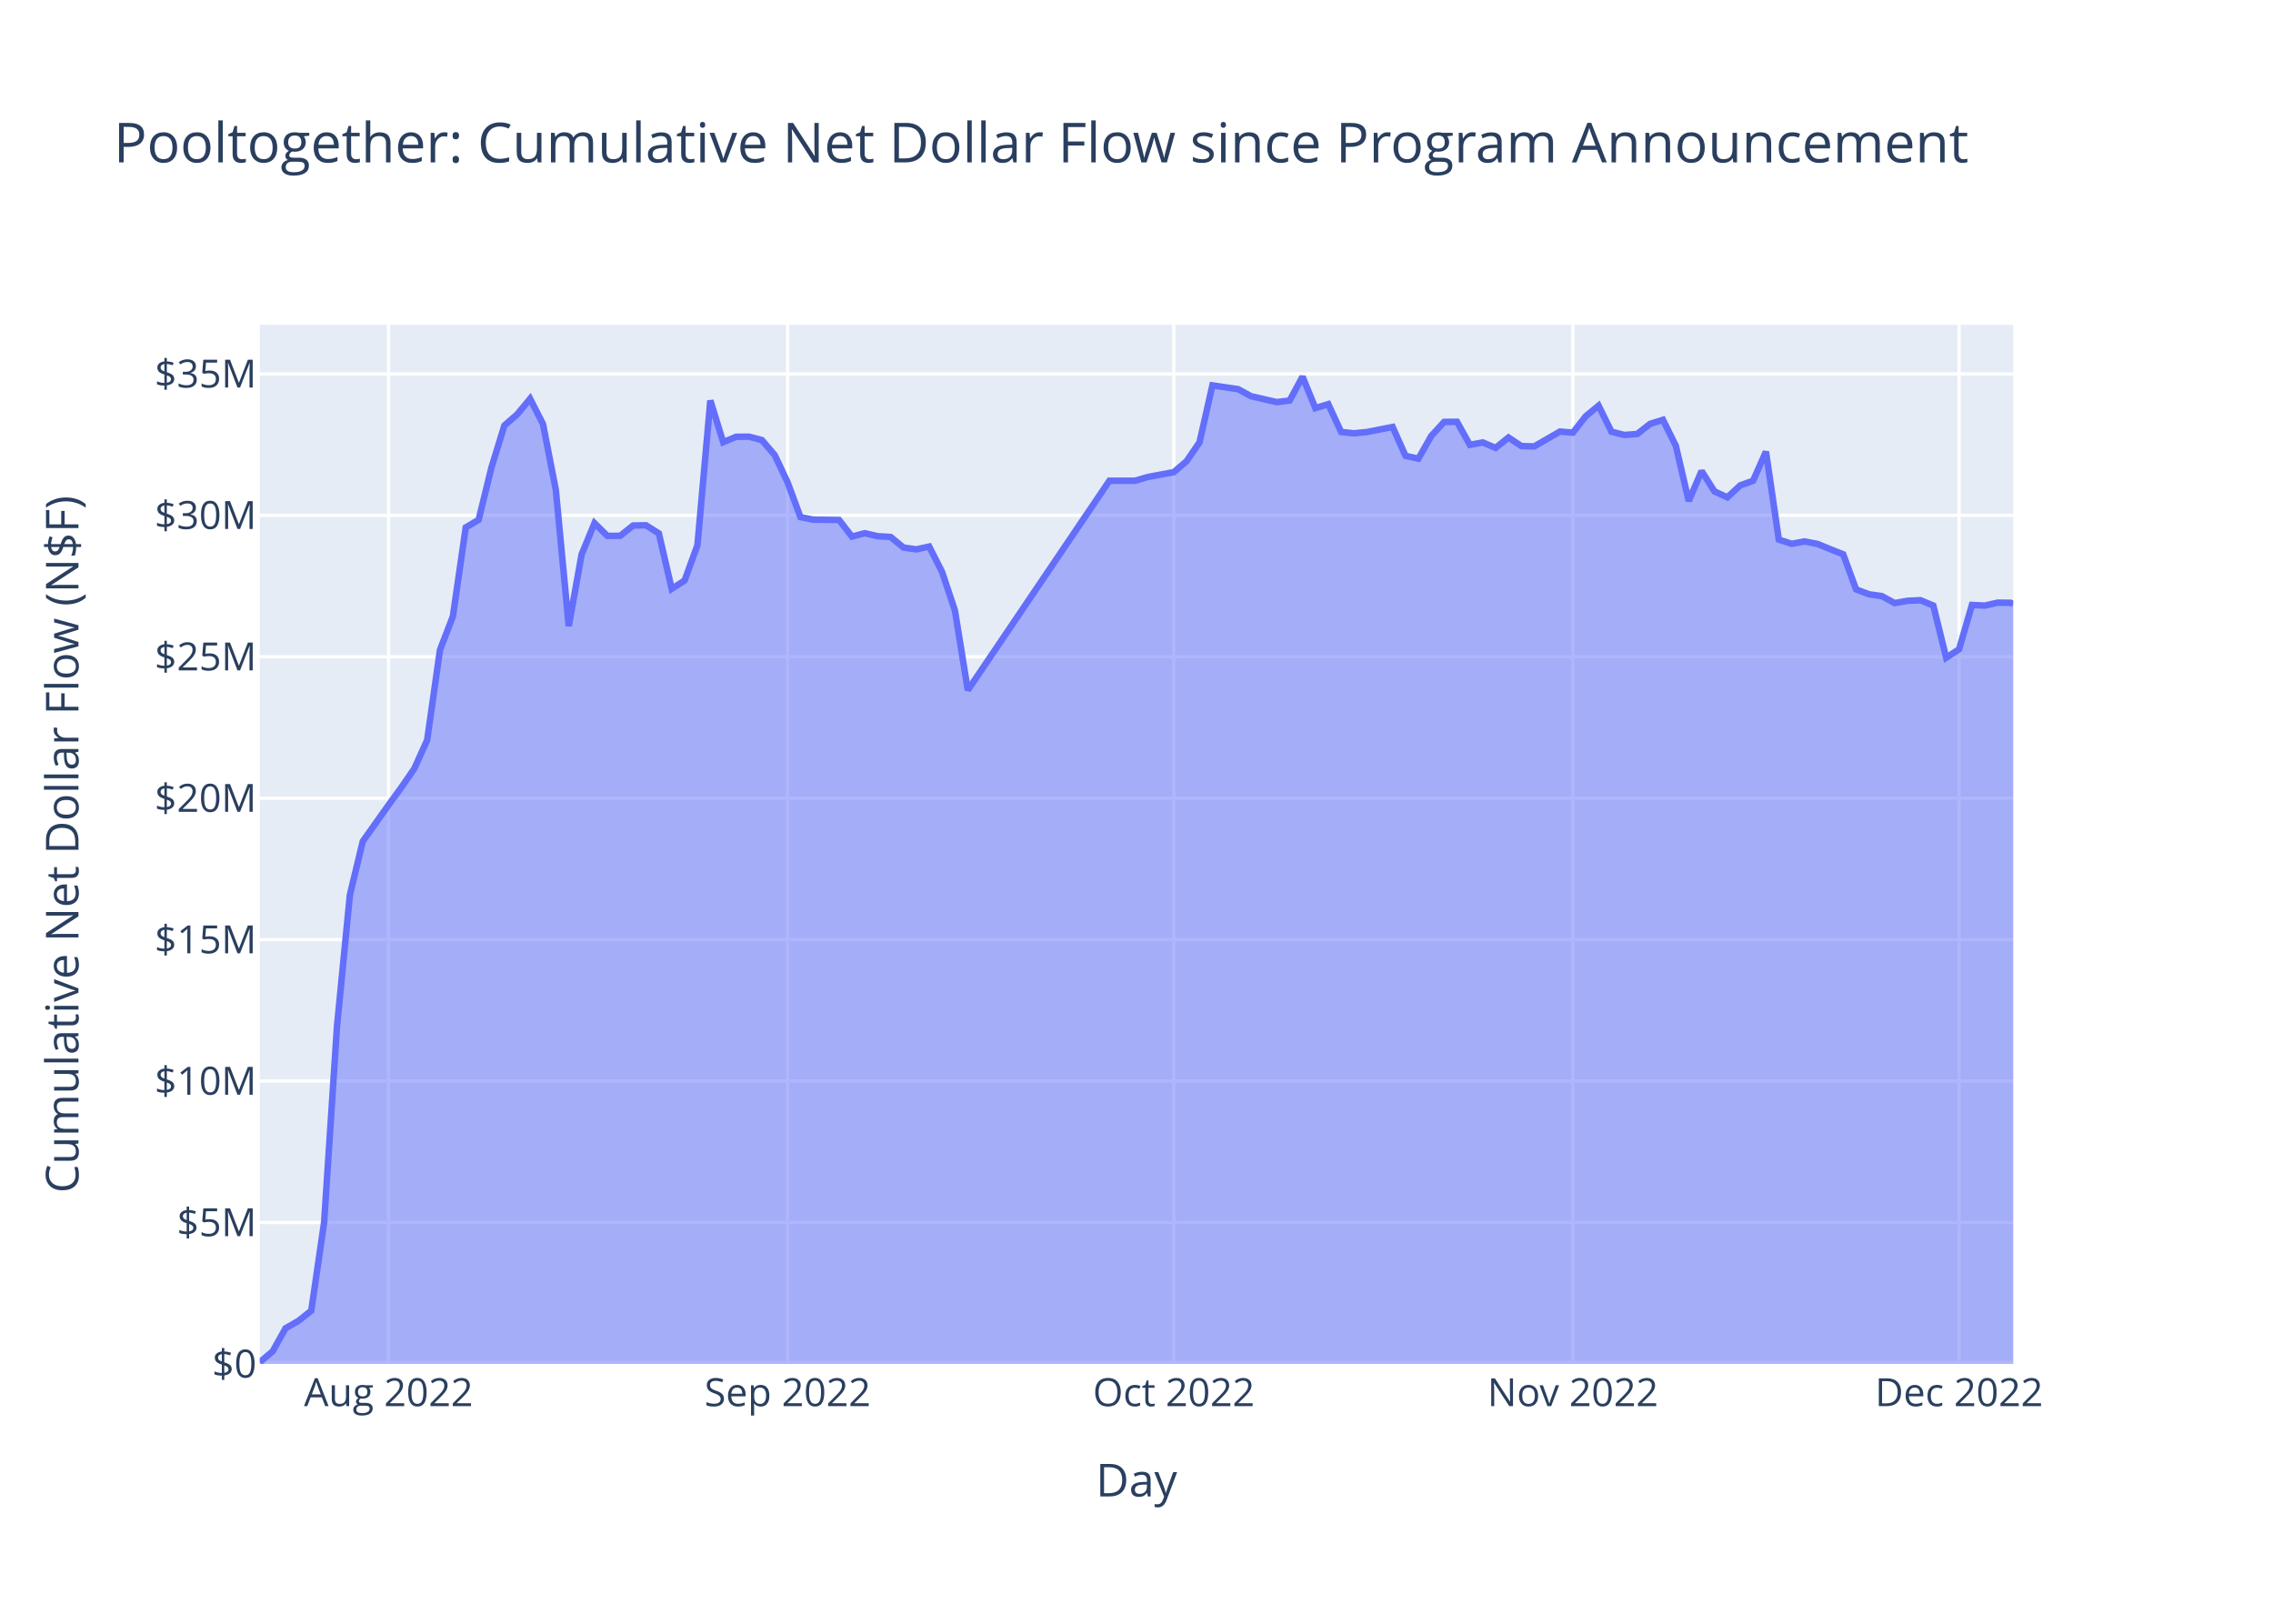
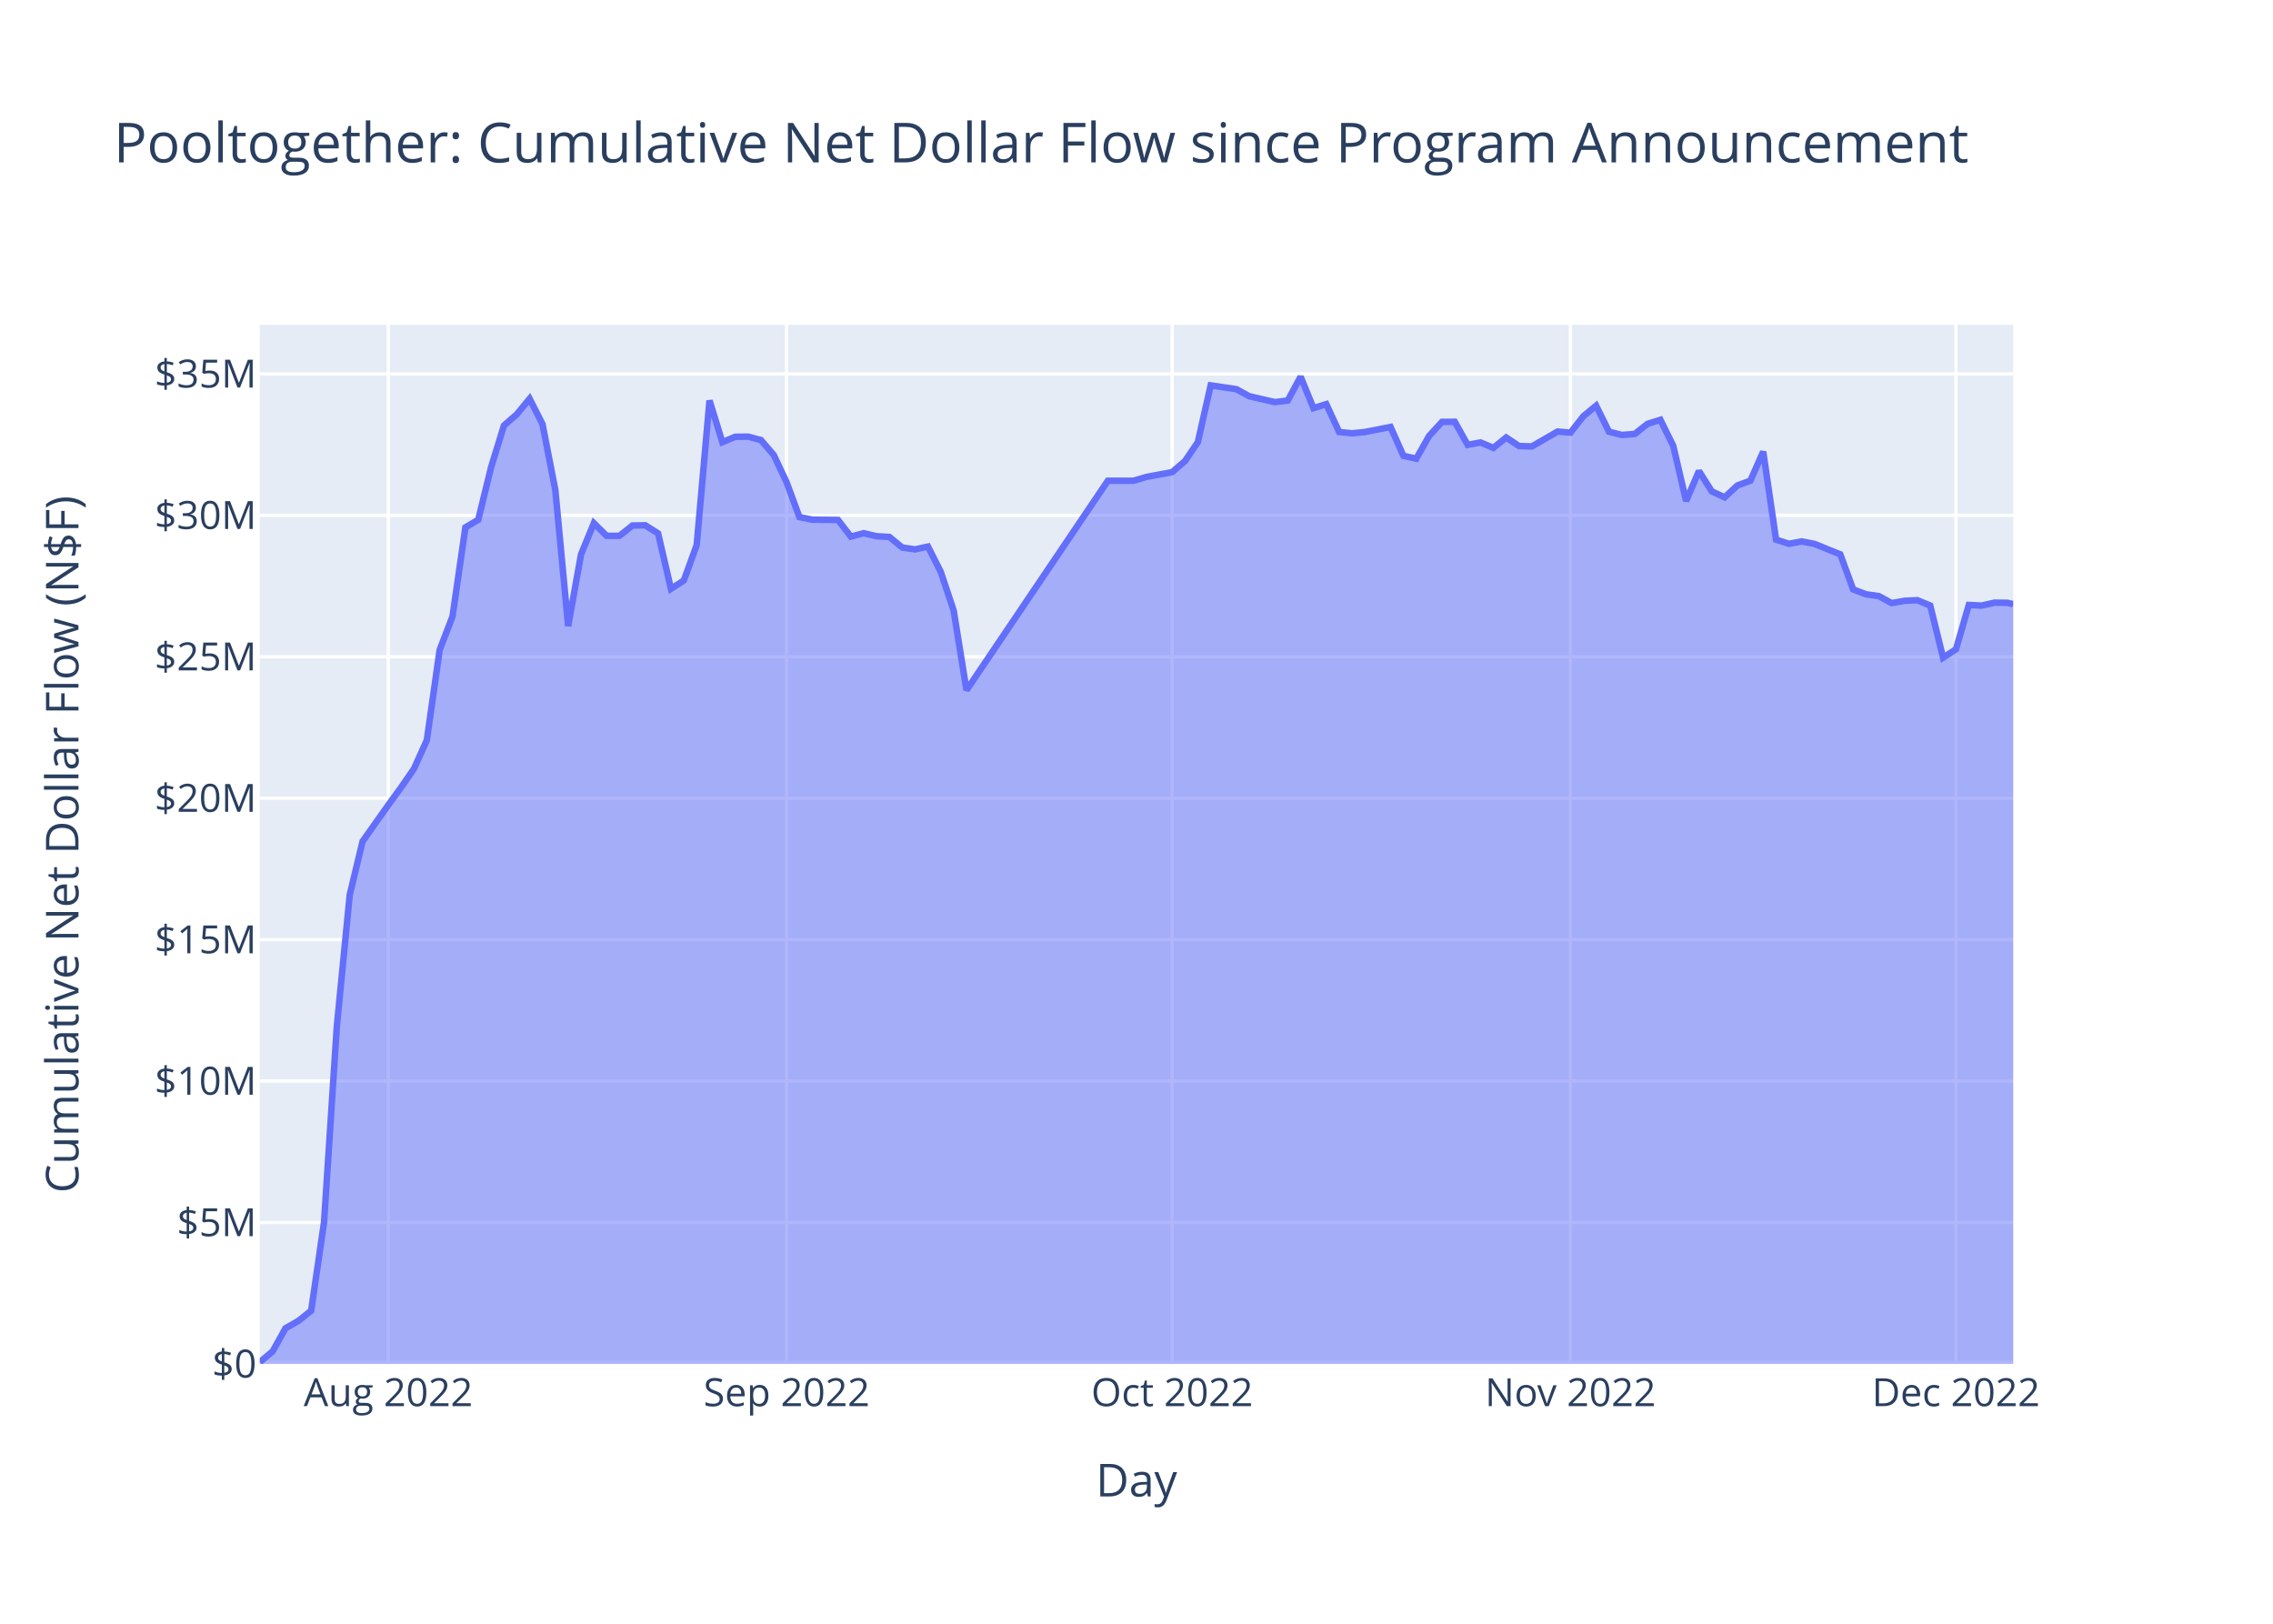
<svg xmlns="http://www.w3.org/2000/svg" class="main-svg" width="700" height="500" style="" viewBox="0 0 700 500">
  <rect x="0" y="0" width="700" height="500" style="fill: rgb(255, 255, 255); fill-opacity: 1;" />
-   <defs id="defs-657ac8">
+   <defs id="defs-5abffa">
    <g class="clips">
-       <clipPath id="clip657ac8xyplot" class="plotclip">
+       <clipPath id="clip5abffaxyplot" class="plotclip">
        <rect width="540" height="320" />
      </clipPath>
-       <clipPath class="axesclip" id="clip657ac8x">
+       <clipPath class="axesclip" id="clip5abffax">
        <rect x="80" y="0" width="540" height="500" />
      </clipPath>
-       <clipPath class="axesclip" id="clip657ac8y">
+       <clipPath class="axesclip" id="clip5abffay">
        <rect x="0" y="100" width="700" height="320" />
      </clipPath>
-       <clipPath class="axesclip" id="clip657ac8xy">
+       <clipPath class="axesclip" id="clip5abffaxy">
        <rect x="80" y="100" width="540" height="320" />
      </clipPath>
    </g>
    <g class="gradients" />
    <g class="patterns" />
  </defs>
  <g class="bglayer">
    <rect class="bg" x="80" y="100" width="540" height="320" style="fill: rgb(229, 236, 246); fill-opacity: 1; stroke-width: 0;" />
  </g>
  <g class="layer-below">
    <g class="imagelayer" />
    <g class="shapelayer" />
  </g>
  <g class="cartesianlayer">
    <g class="subplot xy">
      <g class="layer-subplot">
        <g class="shapelayer" />
        <g class="imagelayer" />
      </g>
      <g class="minor-gridlayer">
        <g class="x" />
        <g class="y" />
      </g>
      <g class="gridlayer">
        <g class="x">
-           <path class="xgrid crisp" transform="translate(119.65,0)" d="M0,100v320" style="stroke: rgb(255, 255, 255); stroke-opacity: 1; stroke-width: 1px;" />
-           <path class="xgrid crisp" transform="translate(242.55,0)" d="M0,100v320" style="stroke: rgb(255, 255, 255); stroke-opacity: 1; stroke-width: 1px;" />
-           <path class="xgrid crisp" transform="translate(361.48,0)" d="M0,100v320" style="stroke: rgb(255, 255, 255); stroke-opacity: 1; stroke-width: 1px;" />
-           <path class="xgrid crisp" transform="translate(484.38,0)" d="M0,100v320" style="stroke: rgb(255, 255, 255); stroke-opacity: 1; stroke-width: 1px;" />
-           <path class="xgrid crisp" transform="translate(603.32,0)" d="M0,100v320" style="stroke: rgb(255, 255, 255); stroke-opacity: 1; stroke-width: 1px;" />
+           <path class="xgrid crisp" transform="translate(119.57,0)" d="M0,100v320" style="stroke: rgb(255, 255, 255); stroke-opacity: 1; stroke-width: 1px;" />
+           <path class="xgrid crisp" transform="translate(242.25,0)" d="M0,100v320" style="stroke: rgb(255, 255, 255); stroke-opacity: 1; stroke-width: 1px;" />
+           <path class="xgrid crisp" transform="translate(360.97,0)" d="M0,100v320" style="stroke: rgb(255, 255, 255); stroke-opacity: 1; stroke-width: 1px;" />
+           <path class="xgrid crisp" transform="translate(483.64,0)" d="M0,100v320" style="stroke: rgb(255, 255, 255); stroke-opacity: 1; stroke-width: 1px;" />
+           <path class="xgrid crisp" transform="translate(602.36,0)" d="M0,100v320" style="stroke: rgb(255, 255, 255); stroke-opacity: 1; stroke-width: 1px;" />
        </g>
        <g class="y">
          <path class="ygrid crisp" transform="translate(0,376.45)" d="M80,0h540" style="stroke: rgb(255, 255, 255); stroke-opacity: 1; stroke-width: 1px;" />
          <path class="ygrid crisp" transform="translate(0,332.89)" d="M80,0h540" style="stroke: rgb(255, 255, 255); stroke-opacity: 1; stroke-width: 1px;" />
          <path class="ygrid crisp" transform="translate(0,289.34)" d="M80,0h540" style="stroke: rgb(255, 255, 255); stroke-opacity: 1; stroke-width: 1px;" />
          <path class="ygrid crisp" transform="translate(0,245.79)" d="M80,0h540" style="stroke: rgb(255, 255, 255); stroke-opacity: 1; stroke-width: 1px;" />
          <path class="ygrid crisp" transform="translate(0,202.23)" d="M80,0h540" style="stroke: rgb(255, 255, 255); stroke-opacity: 1; stroke-width: 1px;" />
          <path class="ygrid crisp" transform="translate(0,158.68)" d="M80,0h540" style="stroke: rgb(255, 255, 255); stroke-opacity: 1; stroke-width: 1px;" />
          <path class="ygrid crisp" transform="translate(0,115.13)" d="M80,0h540" style="stroke: rgb(255, 255, 255); stroke-opacity: 1; stroke-width: 1px;" />
        </g>
      </g>
      <g class="zerolinelayer">
        <path class="yzl zl crisp" transform="translate(0,420)" d="M80,0h540" style="stroke: rgb(255, 255, 255); stroke-opacity: 1; stroke-width: 2px;" />
      </g>
      <path class="xlines-below" />
      <path class="ylines-below" />
      <g class="overlines-below" />
      <g class="xaxislayer-below" />
      <g class="yaxislayer-below" />
      <g class="overaxes-below" />
-       <g class="plot" transform="translate(80,100)" clip-path="url(#clip657ac8xyplot)">
+       <g class="plot" transform="translate(80,100)" clip-path="url(#clip5abffaxyplot)">
        <g class="scatterlayer mlayer">
-           <g class="trace scatter tracee868df" style="stroke-miterlimit: 2;">
+           <g class="trace scatter trace2d64fa" style="stroke-miterlimit: 2;">
            <g class="fills">
              <g>
-                 <path class="js-fill" d="M540,320L0,320L0,319.45L3.96,316.13L7.93,309.02L11.89,306.75L15.86,303.6L19.82,276.37L23.79,215.96L27.75,175.57L31.72,159.08L39.65,147.9L43.61,142.46L47.57,136.72L51.54,127.93L55.5,100.12L59.47,89.81L63.43,62.41L67.4,60.08L71.36,43.93L75.33,31.03L79.29,27.58L83.25,22.79L87.22,30.58L91.18,50.89L95.15,92.79L99.11,70.74L103.08,61.1L107.04,65.01L111.01,64.99L114.97,61.82L118.94,61.75L122.9,64.25L126.86,81.31L130.83,78.75L134.79,67.86L138.76,23.33L142.72,36.16L146.69,34.5L150.65,34.46L154.62,35.5L158.58,40.11L162.55,48.52L166.51,59.24L170.47,60.02L178.4,60.11L182.37,65.23L186.33,64.19L190.3,65.12L194.26,65.34L198.23,68.6L202.19,69.17L206.16,68.3L210.12,76.11L214.08,87.99L218.05,112.53L261.66,48.03L269.59,48.03L273.55,46.86L281.48,45.39L285.45,41.99L289.41,36.18L293.37,18.68L301.3,19.83L305.27,22.01L313.2,23.82L317.16,23.34L321.13,16L325.09,25.67L329.06,24.45L333.02,33.01L336.98,33.43L340.95,33.03L348.88,31.48L352.84,40.36L356.81,41.24L360.77,34.25L364.74,29.92L368.7,29.88L372.67,36.98L376.63,36.24L380.59,37.92L384.56,34.72L388.52,37.35L392.49,37.46L400.42,32.89L404.38,33.23L408.35,28.18L412.31,24.92L416.27,32.94L420.24,33.93L424.2,33.64L428.17,30.52L432.13,29.27L436.1,37.3L440.06,54.27L444.03,45.05L447.99,51.31L451.96,53.14L455.92,49.47L459.88,48.03L463.85,39.08L467.81,66.16L471.78,67.45L475.74,66.72L479.71,67.49L483.67,69.11L487.64,70.69L491.6,81.48L495.57,83L499.53,83.56L503.49,85.71L507.46,85L511.42,84.82L515.39,86.47L519.35,102.52L523.32,99.93L527.28,86.29L531.25,86.48L535.21,85.57L539.18,85.62L540,85.92" style="fill: rgb(99, 110, 250); fill-opacity: 0.5; stroke-width: 0;" />
+                 <path class="js-fill" d="M540,320L0,320L0,319.45L3.96,316.13L7.91,309.02L11.87,306.75L15.83,303.6L19.79,276.37L23.74,215.96L27.7,175.57L31.66,159.08L39.57,147.9L43.53,142.46L47.49,136.72L51.44,127.93L55.4,100.12L59.36,89.81L63.32,62.41L67.27,60.08L71.23,43.93L75.19,31.03L79.15,27.58L83.1,22.79L87.06,30.58L91.02,50.89L94.97,92.79L98.93,70.74L102.89,61.1L106.85,65.01L110.8,64.99L114.76,61.82L118.72,61.75L122.67,64.25L126.63,81.31L130.59,78.75L134.55,67.86L138.5,23.33L142.46,36.16L146.42,34.5L150.38,34.46L154.33,35.5L158.29,40.11L162.25,48.52L166.2,59.24L170.16,60.02L178.08,60.11L182.03,65.23L185.99,64.19L189.95,65.12L193.91,65.34L197.86,68.6L201.82,69.17L205.78,68.3L209.73,76.11L213.69,87.99L217.65,112.53L261.18,48.03L269.09,48.03L273.05,46.86L280.97,45.39L284.92,41.99L288.88,36.18L292.84,18.68L300.75,19.83L304.71,22.01L312.62,23.82L316.58,23.34L320.54,16L324.5,25.67L328.45,24.45L332.41,33.01L336.37,33.43L340.32,33.03L348.24,31.48L352.2,40.36L356.15,41.24L360.11,34.25L364.07,29.92L368.02,29.88L371.98,36.98L375.94,36.24L379.9,37.92L383.85,34.72L387.81,37.35L391.77,37.46L399.68,32.89L403.64,33.23L407.6,28.18L411.55,24.92L415.51,32.94L419.47,33.93L423.43,33.64L427.38,30.52L431.34,29.27L435.3,37.3L439.26,54.27L443.21,45.05L447.17,51.31L451.13,53.14L455.08,49.47L459.04,48.03L463,39.08L466.96,66.16L470.91,67.45L474.87,66.72L478.83,67.49L482.79,69.11L486.74,70.69L490.7,81.48L494.66,83L498.61,83.56L502.57,85.71L506.53,85L510.49,84.82L514.44,86.47L518.4,102.52L522.36,99.93L526.32,86.29L530.27,86.48L534.23,85.57L538.19,85.62L540,86.03" style="fill: rgb(99, 110, 250); fill-opacity: 0.5; stroke-width: 0;" />
              </g>
            </g>
            <g class="errorbars" />
            <g class="lines">
-               <path class="js-line" d="M0,319.45L3.96,316.13L7.93,309.02L11.89,306.75L15.86,303.6L19.82,276.37L23.79,215.96L27.75,175.57L31.72,159.08L39.65,147.9L43.61,142.46L47.57,136.72L51.54,127.93L55.5,100.12L59.47,89.81L63.43,62.41L67.4,60.08L71.36,43.93L75.33,31.03L79.29,27.58L83.25,22.79L87.22,30.58L91.18,50.89L95.15,92.79L99.11,70.74L103.08,61.1L107.04,65.01L111.01,64.99L114.97,61.82L118.94,61.75L122.9,64.25L126.86,81.31L130.83,78.75L134.79,67.86L138.76,23.33L142.72,36.16L146.69,34.5L150.65,34.46L154.62,35.5L158.58,40.11L162.55,48.52L166.51,59.24L170.47,60.02L178.4,60.11L182.37,65.23L186.33,64.19L190.3,65.12L194.26,65.34L198.23,68.6L202.19,69.17L206.16,68.3L210.12,76.11L214.08,87.99L218.05,112.53L261.66,48.03L269.59,48.03L273.55,46.86L281.48,45.39L285.45,41.99L289.41,36.18L293.37,18.68L301.3,19.83L305.27,22.01L313.2,23.82L317.16,23.34L321.13,16L325.09,25.67L329.06,24.45L333.02,33.01L336.98,33.43L340.95,33.03L348.88,31.48L352.84,40.36L356.81,41.24L360.77,34.25L364.74,29.92L368.7,29.88L372.67,36.98L376.63,36.24L380.59,37.92L384.56,34.72L388.52,37.35L392.49,37.46L400.42,32.89L404.38,33.23L408.35,28.18L412.31,24.92L416.27,32.94L420.24,33.93L424.2,33.64L428.17,30.52L432.13,29.27L436.1,37.3L440.06,54.27L444.03,45.05L447.99,51.31L451.96,53.14L455.92,49.47L459.88,48.03L463.85,39.08L467.81,66.16L471.78,67.45L475.74,66.72L479.71,67.49L483.67,69.11L487.64,70.69L491.6,81.48L495.57,83L499.53,83.56L503.49,85.71L507.46,85L511.42,84.82L515.39,86.47L519.35,102.52L523.32,99.93L527.28,86.29L531.25,86.48L535.21,85.57L539.18,85.62L540,85.92" style="vector-effect: non-scaling-stroke; fill: none; stroke: rgb(99, 110, 250); stroke-opacity: 1; stroke-width: 2px; opacity: 1;" />
+               <path class="js-line" d="M0,319.45L3.96,316.13L7.91,309.02L11.87,306.75L15.83,303.6L19.79,276.37L23.74,215.96L27.7,175.57L31.66,159.08L39.57,147.9L43.53,142.46L47.49,136.72L51.44,127.93L55.4,100.12L59.36,89.81L63.32,62.41L67.27,60.08L71.23,43.93L75.19,31.03L79.15,27.58L83.1,22.79L87.06,30.58L91.02,50.89L94.97,92.79L98.93,70.74L102.89,61.1L106.85,65.01L110.8,64.99L114.76,61.82L118.72,61.75L122.67,64.25L126.63,81.31L130.59,78.75L134.55,67.86L138.5,23.33L142.46,36.16L146.42,34.5L150.38,34.46L154.33,35.5L158.29,40.11L162.25,48.52L166.2,59.24L170.16,60.02L178.08,60.11L182.03,65.23L185.99,64.19L189.95,65.12L193.91,65.34L197.86,68.6L201.82,69.17L205.78,68.3L209.73,76.11L213.69,87.99L217.65,112.53L261.18,48.03L269.09,48.03L273.05,46.86L280.97,45.39L284.92,41.99L288.88,36.18L292.84,18.68L300.75,19.83L304.71,22.01L312.62,23.82L316.58,23.34L320.54,16L324.5,25.67L328.45,24.45L332.41,33.01L336.37,33.43L340.32,33.03L348.24,31.48L352.2,40.36L356.15,41.24L360.11,34.25L364.07,29.92L368.02,29.88L371.98,36.98L375.94,36.24L379.9,37.92L383.85,34.72L387.81,37.35L391.77,37.46L399.68,32.89L403.64,33.23L407.6,28.18L411.55,24.92L415.51,32.94L419.47,33.93L423.43,33.64L427.38,30.52L431.34,29.27L435.3,37.3L439.26,54.27L443.21,45.05L447.17,51.31L451.13,53.14L455.08,49.47L459.04,48.03L463,39.08L466.96,66.16L470.91,67.45L474.87,66.72L478.83,67.49L482.79,69.11L486.74,70.69L490.7,81.48L494.66,83L498.61,83.56L502.57,85.71L506.53,85L510.49,84.82L514.44,86.47L518.4,102.52L522.36,99.93L526.32,86.29L530.27,86.48L534.23,85.57L538.19,85.62L540,86.03" style="vector-effect: non-scaling-stroke; fill: none; stroke: rgb(99, 110, 250); stroke-opacity: 1; stroke-width: 2px; opacity: 1;" />
            </g>
            <g class="points" />
            <g class="text" />
          </g>
        </g>
      </g>
      <g class="overplot" />
      <path class="xlines-above crisp" d="M0,0" style="fill: none;" />
      <path class="ylines-above crisp" d="M0,0" style="fill: none;" />
      <g class="overlines-above" />
      <g class="xaxislayer-above">
        <g class="xtick">
-           <text text-anchor="middle" x="0" y="433" transform="translate(119.65,0)" style="font-family: 'Open Sans', verdana, arial, sans-serif; font-size: 12px; fill: rgb(42, 63, 95); fill-opacity: 1; white-space: pre; opacity: 1;">Aug 2022</text>
+           <text text-anchor="middle" x="0" y="433" transform="translate(119.57,0)" style="font-family: 'Open Sans', verdana, arial, sans-serif; font-size: 12px; fill: rgb(42, 63, 95); fill-opacity: 1; white-space: pre; opacity: 1;">Aug 2022</text>
        </g>
        <g class="xtick">
-           <text text-anchor="middle" x="0" y="433" style="font-family: 'Open Sans', verdana, arial, sans-serif; font-size: 12px; fill: rgb(42, 63, 95); fill-opacity: 1; white-space: pre; opacity: 1;" transform="translate(242.55,0)">Sep 2022</text>
+           <text text-anchor="middle" x="0" y="433" style="font-family: 'Open Sans', verdana, arial, sans-serif; font-size: 12px; fill: rgb(42, 63, 95); fill-opacity: 1; white-space: pre; opacity: 1;" transform="translate(242.25,0)">Sep 2022</text>
        </g>
        <g class="xtick">
-           <text text-anchor="middle" x="0" y="433" style="font-family: 'Open Sans', verdana, arial, sans-serif; font-size: 12px; fill: rgb(42, 63, 95); fill-opacity: 1; white-space: pre; opacity: 1;" transform="translate(361.48,0)">Oct 2022</text>
+           <text text-anchor="middle" x="0" y="433" style="font-family: 'Open Sans', verdana, arial, sans-serif; font-size: 12px; fill: rgb(42, 63, 95); fill-opacity: 1; white-space: pre; opacity: 1;" transform="translate(360.97,0)">Oct 2022</text>
        </g>
        <g class="xtick">
-           <text text-anchor="middle" x="0" y="433" style="font-family: 'Open Sans', verdana, arial, sans-serif; font-size: 12px; fill: rgb(42, 63, 95); fill-opacity: 1; white-space: pre; opacity: 1;" transform="translate(484.38,0)">Nov 2022</text>
+           <text text-anchor="middle" x="0" y="433" style="font-family: 'Open Sans', verdana, arial, sans-serif; font-size: 12px; fill: rgb(42, 63, 95); fill-opacity: 1; white-space: pre; opacity: 1;" transform="translate(483.64,0)">Nov 2022</text>
        </g>
        <g class="xtick">
-           <text text-anchor="middle" x="0" y="433" style="font-family: 'Open Sans', verdana, arial, sans-serif; font-size: 12px; fill: rgb(42, 63, 95); fill-opacity: 1; white-space: pre; opacity: 1;" transform="translate(603.32,0)">Dec 2022</text>
+           <text text-anchor="middle" x="0" y="433" style="font-family: 'Open Sans', verdana, arial, sans-serif; font-size: 12px; fill: rgb(42, 63, 95); fill-opacity: 1; white-space: pre; opacity: 1;" transform="translate(602.36,0)">Dec 2022</text>
        </g>
      </g>
      <g class="yaxislayer-above">
        <g class="ytick">
          <text text-anchor="end" x="79" y="4.2" transform="translate(0,420)" style="font-family: 'Open Sans', verdana, arial, sans-serif; font-size: 12px; fill: rgb(42, 63, 95); fill-opacity: 1; white-space: pre; opacity: 1;">$0</text>
        </g>
        <g class="ytick">
          <text text-anchor="end" x="79" y="4.2" style="font-family: 'Open Sans', verdana, arial, sans-serif; font-size: 12px; fill: rgb(42, 63, 95); fill-opacity: 1; white-space: pre; opacity: 1;" transform="translate(0,376.45)">$5M</text>
        </g>
        <g class="ytick">
          <text text-anchor="end" x="79" y="4.2" style="font-family: 'Open Sans', verdana, arial, sans-serif; font-size: 12px; fill: rgb(42, 63, 95); fill-opacity: 1; white-space: pre; opacity: 1;" transform="translate(0,332.89)">$10M</text>
        </g>
        <g class="ytick">
          <text text-anchor="end" x="79" y="4.2" style="font-family: 'Open Sans', verdana, arial, sans-serif; font-size: 12px; fill: rgb(42, 63, 95); fill-opacity: 1; white-space: pre; opacity: 1;" transform="translate(0,289.34)">$15M</text>
        </g>
        <g class="ytick">
          <text text-anchor="end" x="79" y="4.2" style="font-family: 'Open Sans', verdana, arial, sans-serif; font-size: 12px; fill: rgb(42, 63, 95); fill-opacity: 1; white-space: pre; opacity: 1;" transform="translate(0,245.79)">$20M</text>
        </g>
        <g class="ytick">
          <text text-anchor="end" x="79" y="4.2" style="font-family: 'Open Sans', verdana, arial, sans-serif; font-size: 12px; fill: rgb(42, 63, 95); fill-opacity: 1; white-space: pre; opacity: 1;" transform="translate(0,202.23)">$25M</text>
        </g>
        <g class="ytick">
          <text text-anchor="end" x="79" y="4.2" style="font-family: 'Open Sans', verdana, arial, sans-serif; font-size: 12px; fill: rgb(42, 63, 95); fill-opacity: 1; white-space: pre; opacity: 1;" transform="translate(0,158.68)">$30M</text>
        </g>
        <g class="ytick">
          <text text-anchor="end" x="79" y="4.2" style="font-family: 'Open Sans', verdana, arial, sans-serif; font-size: 12px; fill: rgb(42, 63, 95); fill-opacity: 1; white-space: pre; opacity: 1;" transform="translate(0,115.13)">$35M</text>
        </g>
      </g>
      <g class="overaxes-above" />
    </g>
  </g>
  <g class="polarlayer" />
  <g class="smithlayer" />
  <g class="ternarylayer" />
  <g class="geolayer" />
  <g class="funnelarealayer" />
  <g class="pielayer" />
  <g class="iciclelayer" />
  <g class="treemaplayer" />
  <g class="sunburstlayer" />
  <g class="glimages" />
-   <defs id="topdefs-657ac8">
+   <defs id="topdefs-5abffa">
    <g class="clips" />
  </defs>
  <g class="layer-above">
    <g class="imagelayer" />
    <g class="shapelayer" />
  </g>
  <g class="infolayer">
    <g class="g-gtitle">
      <text class="gtitle" x="35" y="50" text-anchor="start" dy="0em" style="font-family: 'Open Sans', verdana, arial, sans-serif; font-size: 17px; fill: rgb(42, 63, 95); opacity: 1; font-weight: normal; white-space: pre;">Pooltogether: Cumulative Net Dollar Flow since Program Announcement</text>
    </g>
    <g class="g-xtitle">
      <text class="xtitle" x="350" y="460.8" text-anchor="middle" style="font-family: 'Open Sans', verdana, arial, sans-serif; font-size: 14px; fill: rgb(42, 63, 95); opacity: 1; font-weight: normal; white-space: pre;">Day</text>
    </g>
    <g class="g-ytitle">
      <text class="ytitle" transform="rotate(-90,24.16875,260)" x="24.169" y="260" text-anchor="middle" style="font-family: 'Open Sans', verdana, arial, sans-serif; font-size: 14px; fill: rgb(42, 63, 95); opacity: 1; font-weight: normal; white-space: pre;">Cumulative Net Dollar Flow (N$F)</text>
    </g>
  </g>
</svg>
